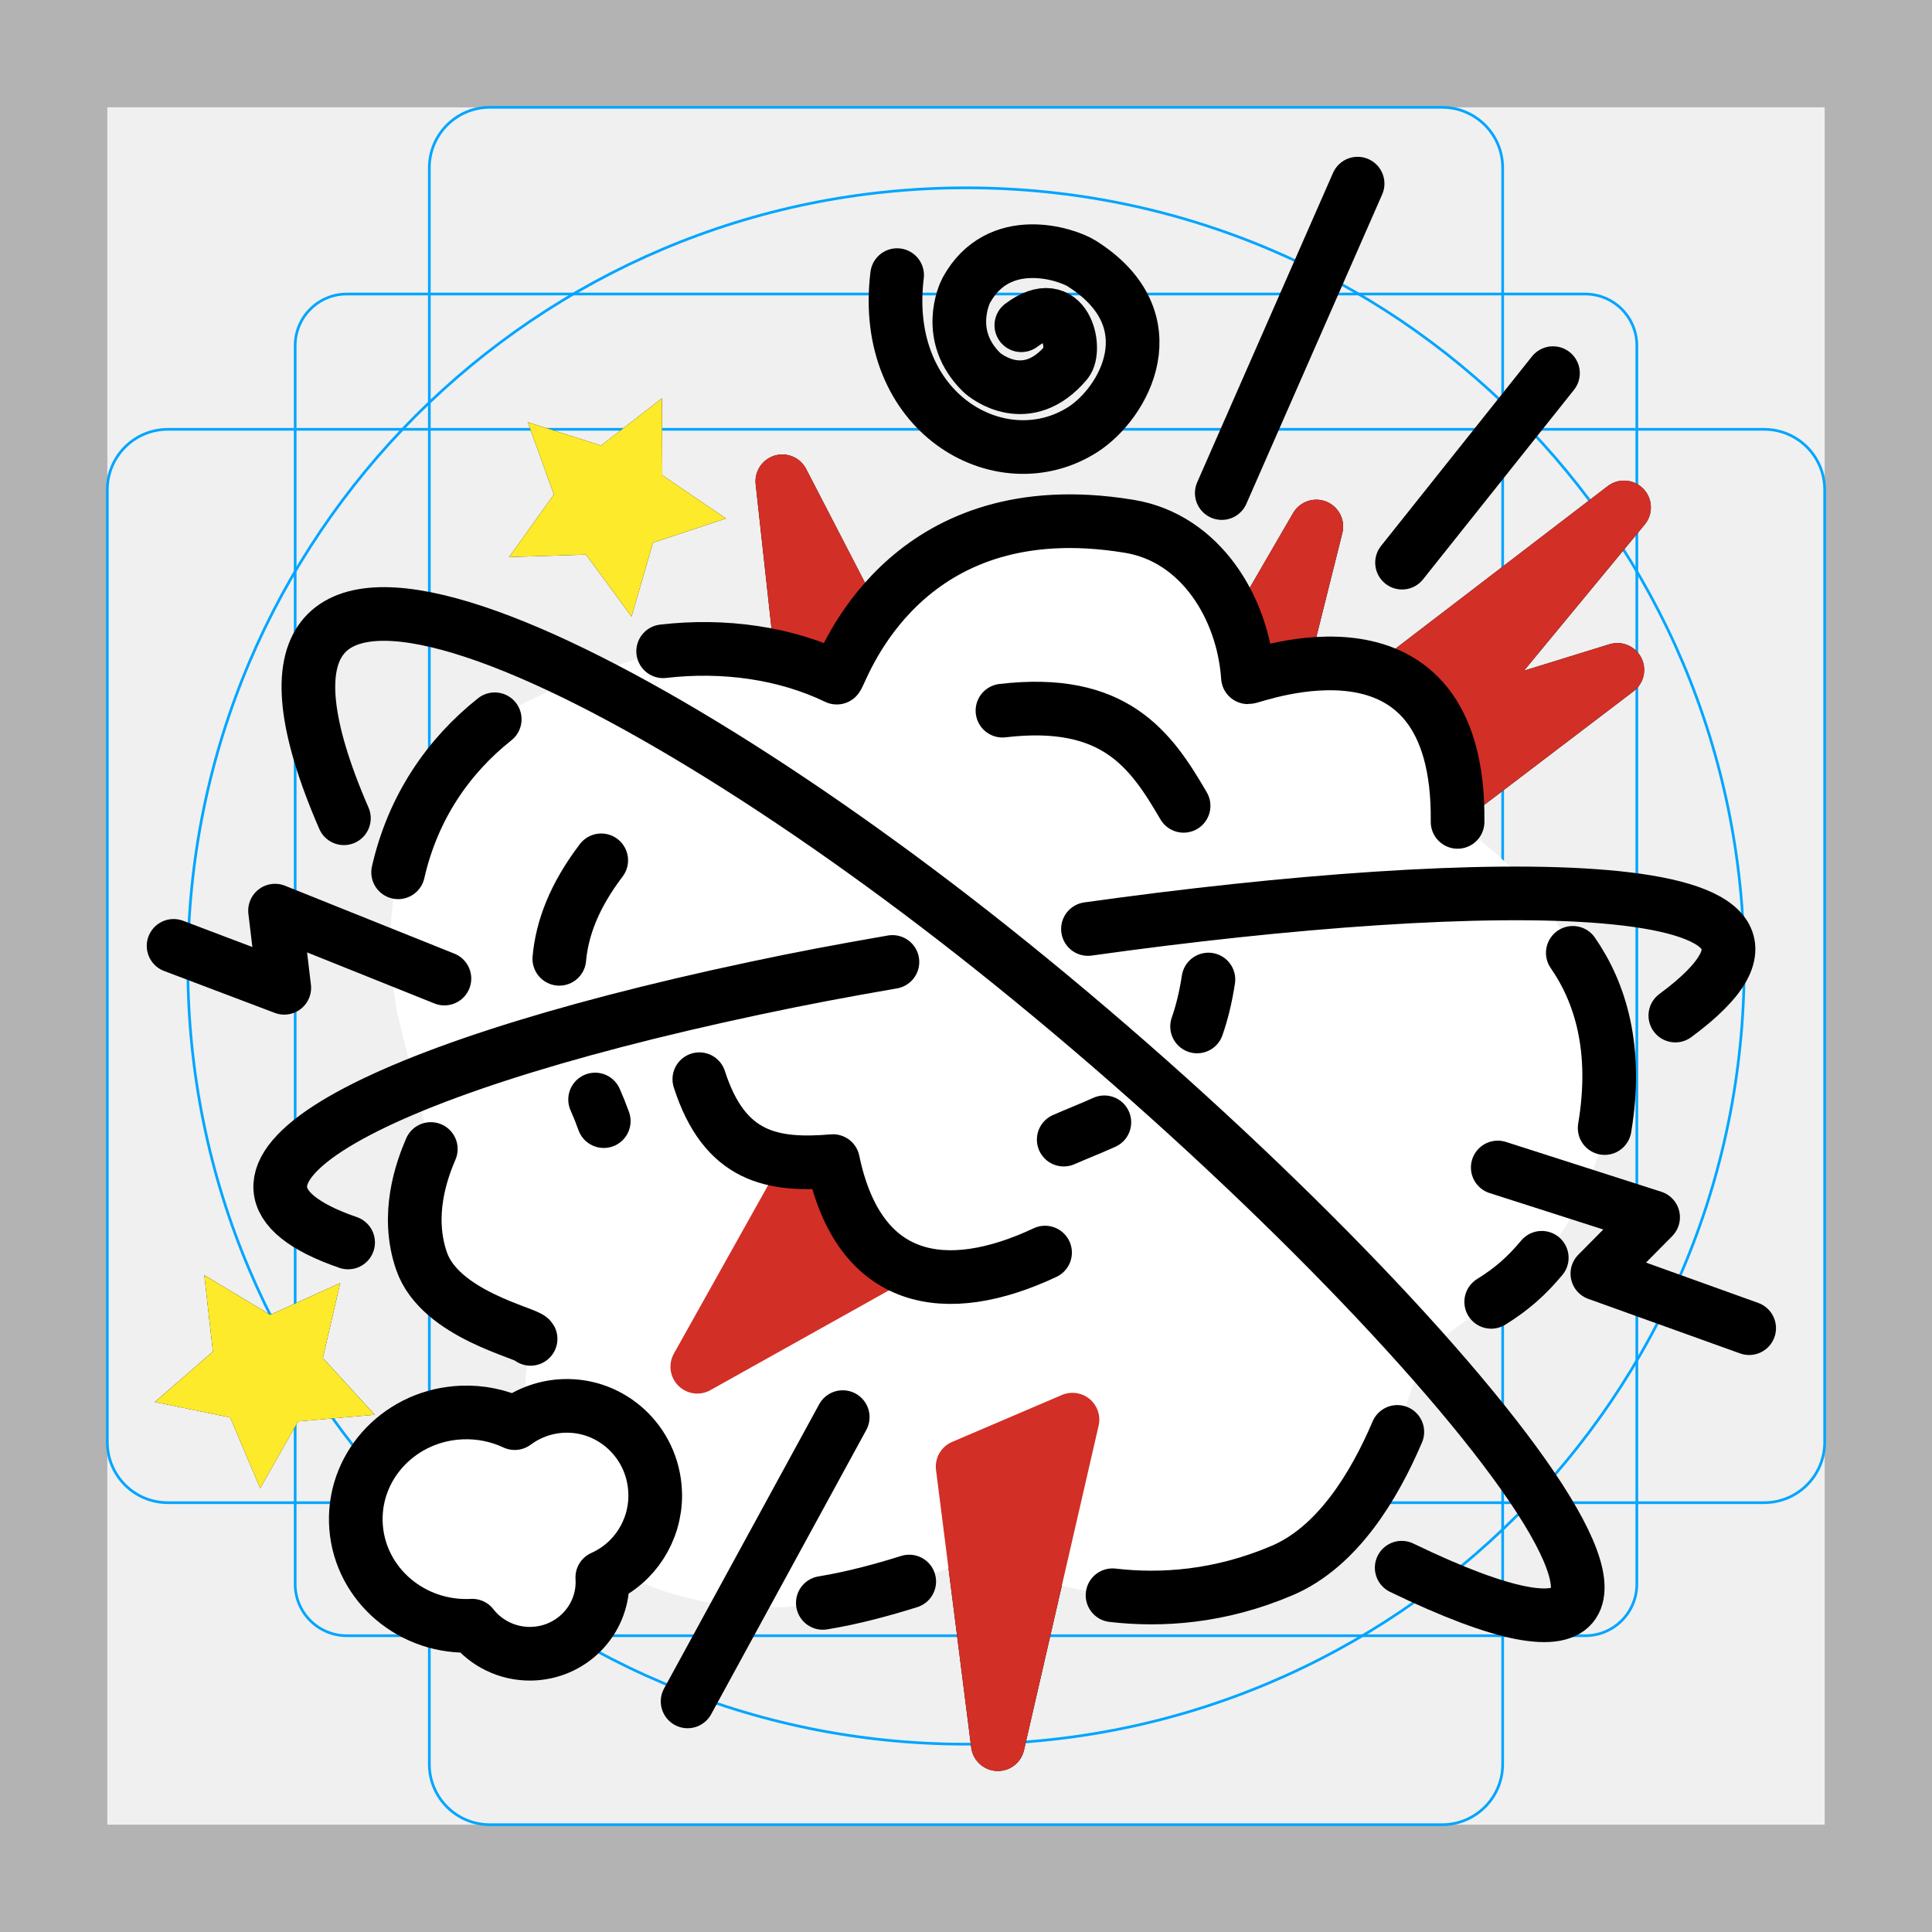
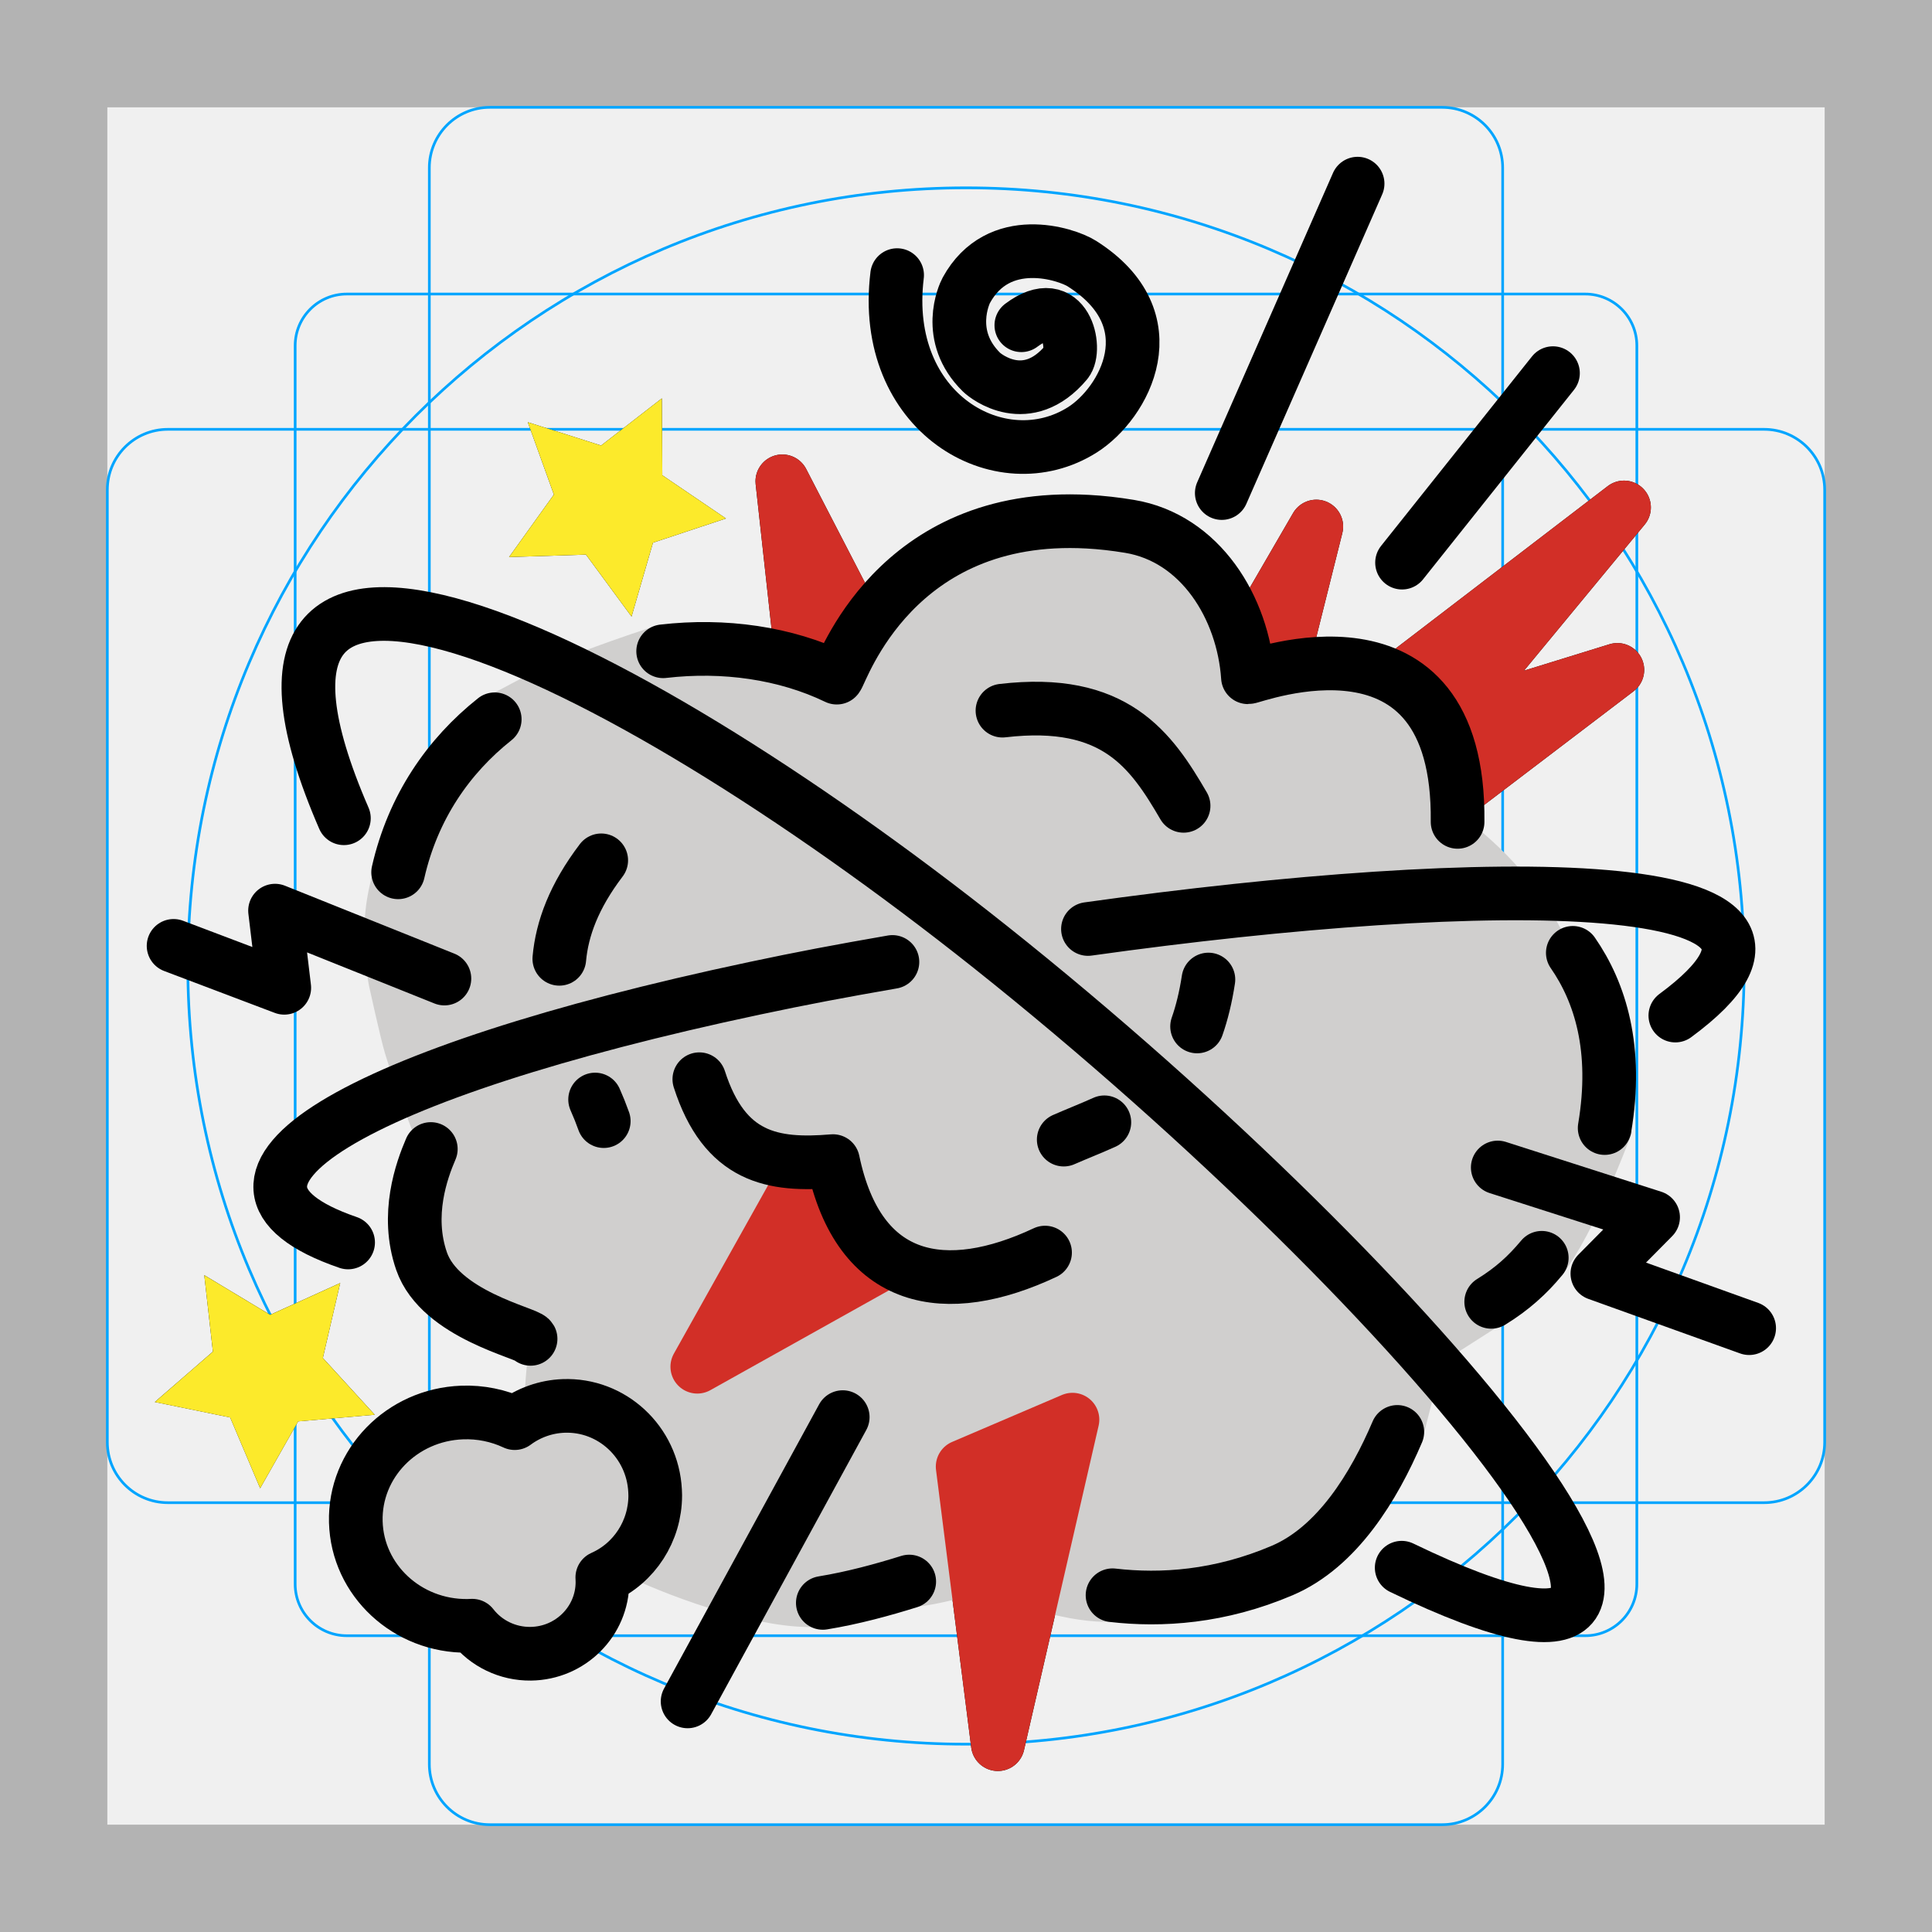
<svg xmlns="http://www.w3.org/2000/svg" id="emoji" version="1.1" viewBox="0 0 72 72">
  <g id="grid">
    <path d="M68,4V68H4V4H68m4-4H0V72H72V0Z" fill="#b3b3b3" />
    <path d="m12.923 10.958h46.154a1.923 1.923 0 0 1 1.923 1.923v46.154a1.923 1.923 0 0 1-1.923 1.923h-46.154a1.923 1.923 0 0 1-1.923-1.923v-46.154a1.923 1.923 0 0 1 1.923-1.923z" fill="none" stroke="#00a5ff" stroke-miterlimit="10" stroke-width=".1" />
    <rect x="16" y="4" width="40" height="64" rx="2.254" fill="none" stroke="#00a5ff" stroke-miterlimit="10" stroke-width=".1" />
    <rect transform="translate(72) rotate(90)" x="16" y="4" width="40" height="64" rx="2.254" fill="none" stroke="#00a5ff" stroke-miterlimit="10" stroke-width=".1" />
    <circle cx="36" cy="36" r="29" fill="none" stroke="#00a5ff" stroke-miterlimit="10" stroke-width=".1" />
  </g>
  <g id="line-supplement" transform="translate(-14.377 15.352)" stroke-linecap="round" stroke-linejoin="round" stroke-width="2">
    <path transform="translate(14.333 -15.198)" d="m14.01 52.569-2.856 0.248-1.415 2.493-1.118-2.64-2.808-0.575 2.165-1.879-0.321-2.849 2.456 1.478 2.61-1.185-0.647 2.793z" />
    <path transform="matrix(.73396 -.67919 -.67919 -.73396 64.464 47.592)" d="m14.01 52.569-2.856 0.248-1.415 2.493-1.118-2.64-2.808-0.575 2.165-1.879-0.321-2.849 2.456 1.478 2.61-1.185-0.647 2.793z" />
    <path transform="translate(14.377 -15.352)" d="m35.875 54.656 1.312 10.344 2.781-12.094z" stroke="#000" stroke-linecap="round" stroke-linejoin="round" stroke-width="2" />
    <path d="m44.208 28.71-3.845 6.872 6.762-3.779" stroke="#000" stroke-linecap="round" stroke-linejoin="round" stroke-width="2" />
    <path d="m44.22 8.851-0.688-6.266 2.812 5.438" stroke="#000" stroke-linecap="round" stroke-linejoin="round" stroke-width="2" />
    <path d="m67.057 9.564 7.843-6.005-6.63 8.026 6.381-1.972-5.805 4.417" stroke="#000" stroke-linecap="round" stroke-linejoin="round" stroke-width="2" />
    <path d="m61.355 7.85 2.077-3.58-1.127 4.508" stroke="#000" stroke-linecap="round" stroke-linejoin="round" stroke-width="2" />
  </g>
  <g id="color" transform="translate(20.56,20.423)">
-     <path d="m-2.121 6.381c-2.814 2.235-4.553 5.89-3.641 10.926l1.258 5.089c-0.339 0.789-0.944 2.449-0.344 4.181 0.69 1.99 3.942 2.678 4.062 2.894l2e-3 2e-3c2.83e-4 8.53e-4 0.002 5e-3 2e-3 0.006v4e-3c-1.47e-4 7.92e-4 2.56e-4 0.005 0 0.006l-2e-3 2e-3c-0.005 0.073-0.502 2.494 0.015 4.371 0.596 2.163 2.297 3.854 3.655 4.49 2.167 1.016 4.624 1.383 7.219 0.959 2.982-0.487 5.981-1.854 6.193-1.735 1.378 0.778 5.806 2.711 10.926 0.527 2.05-0.874 3.421-3.124 4.291-5.165l1.01-3.008 2.487-1.838c2.911-1.798 3.998-5.111 4.228-6.477 0.498-2.957-0.165-5.054-1.187-6.529-1.026-2.248-2.657-3.569-4.294-4.881 0.097-8.381-7.614-5.382-7.811-5.39h-2e-3v-2e-3c-0.178-2.6-1.778-5.184-4.412-5.621-0.543-0.09-1.06-0.147-1.553-0.174l9.3e-5 1.88e-4c-7.207-0.394-9.153 5.554-9.348 5.803-0.002 0.002-0.006 5e-3 -0.008 0.006v2e-3h-4e-3c-1.912-0.922-4.205-1.246-6.468-0.982-2.138 0.617-4.255 1.334-6.277 2.534z" fill="#fff" />
-     <path d="m0.438 31.971a3.292 3.337 0 0 0-1.816 0.641 4.121 3.977 0 0 0-1.959-0.396 4.121 3.977 0 0 0-3.963 4.076 4.121 3.977 0 0 0 4.172 3.875 4.121 3.977 0 0 0 0.166-0.006 2.707 2.674 0 0 0 2.18 1.045 2.707 2.674 0 0 0 2.674-2.674l-0.004-0.137a2.707 2.674 0 0 0-2e-3 -0.033 3.292 3.337 0 0 0 1.973-3.057l-0.006-0.17a3.292 3.337 0 0 0-3.414-3.164z" fill="#fff" />
+     <path d="m-2.121 6.381c-2.814 2.235-5.601 4.888-4.689 9.925 0 0 0.423 1.943 0.599 2.53 0.375 1.249 1.055 2.978 1.055 2.978-0.339 0.789-0.292 3.031 0.308 4.763 0.69 1.99 3.942 2.678 4.062 2.894l2e-3 2e-3c2.83e-4 8.53e-4 0.002 5e-3 2e-3 0.006v4e-3c-1.47e-4 7.92e-4 2.56e-4 0.005 0 0.006l-2e-3 2e-3c-0.005 0.073-0.502 2.494 0.015 4.371 0.596 2.163 2.297 3.854 3.655 4.49 1.781 0.835 4.976 1.973 7.065 1.852 0.452-0.026-0.308-0.818 0.154-0.893 1.505-0.246 2.034 0.229 3.196 0.171 1.14-0.056 2.925-0.648 3.03-0.589 0.638 0.36 2.575 1.098 4.28 1.126 1.976 0.033 3.865-0.744 6.613-1.916 2.05-0.874 3.421-3.124 4.291-5.165l0.974 0.126 0.695-2.722 2.345-1.496-0.517-0.754c0.545-0.337 1.885 2.487 5.228-6.252 0.165-0.432-1.051 0.08-1-0.225 0.498-2.957-0.165-5.054-1.187-6.529-1.026-2.248-2.261-3.616-3.898-4.928 0.097-8.381-8.01-5.335-8.207-5.344h-2e-3v-2e-3c-0.178-2.6-1.778-5.184-4.412-5.621-0.543-0.09-1.06-0.147-1.553-0.174l9.3e-5 1.88e-4c-7.207-0.394-9.153 5.554-9.348 5.803-0.002 0.002-0.006 5e-3 -0.008 0.006v2e-3h-4e-3c-1.912-0.922-4.205-1.246-6.468-0.982-0.518 0.149 0.339-1.147-0.444-0.889-4.38 1.444-4.935 2.01-5.888 2.445-0.618 0.282 0.657 0.62 0.055 0.978z" fill="#d0cfce" />
+     <path d="m0.438 31.971a3.292 3.337 0 0 0-1.816 0.641 4.121 3.977 0 0 0-1.959-0.396 4.121 3.977 0 0 0-3.963 4.076 4.121 3.977 0 0 0 4.172 3.875 4.121 3.977 0 0 0 0.166-0.006 2.707 2.674 0 0 0 2.18 1.045 2.707 2.674 0 0 0 2.674-2.674l-0.004-0.137a2.707 2.674 0 0 0-2e-3 -0.033 3.292 3.337 0 0 0 1.973-3.057l-0.006-0.17a3.292 3.337 0 0 0-3.414-3.164z" fill="#d0cfce" />
    <path transform="translate(-20.604 -20.268)" d="m14.01 52.569-2.856 0.248-1.415 2.493-1.118-2.64-2.808-0.575 2.165-1.879-0.321-2.849 2.456 1.478 2.61-1.185-0.647 2.793z" fill="#fcea2b" />
    <path transform="matrix(.73396 -.67919 -.67919 -.73396 29.527 42.521)" d="m14.01 52.569-2.856 0.248-1.415 2.493-1.118-2.64-2.808-0.575 2.165-1.879-0.321-2.849 2.456 1.478 2.61-1.185-0.647 2.793z" fill="#fcea2b" />
    <path d="m15.315 34.233 1.312 10.344 2.781-12.094z" fill="#d22f27" stroke="#d22f27" stroke-linecap="round" stroke-linejoin="round" stroke-width="2" />
    <path transform="translate(-20.56,-20.423)" d="m29.831 44.062-3.845 6.872 6.762-3.779" fill="#d22f27" stroke="#d22f27" stroke-linecap="round" stroke-linejoin="round" stroke-width="2" />
    <path transform="translate(-20.56,-20.423)" d="m29.844 24.203-0.688-6.266 2.812 5.438" fill="#d22f27" stroke="#d22f27" stroke-linecap="round" stroke-linejoin="round" stroke-width="2" />
    <path d="m32.12 4.493 7.843-6.005-6.63 8.026 6.381-1.972-5.805 4.417" fill="#d22f27" stroke="#d22f27" stroke-linecap="round" stroke-linejoin="round" stroke-width="2" />
    <path d="m26.418 2.779 2.077-3.58-1.127 4.508" fill="#d22f27" stroke="#d22f27" stroke-linecap="round" stroke-linejoin="round" stroke-width="2" />
  </g>
  <g id="line" fill="none" stroke="#000" stroke-linecap="round" stroke-linejoin="round" stroke-width="2">
    <path d="m55.573 48.516c0.799-0.494 1.34-0.992 1.884-1.642m2.344-4.835c0.498-2.957-0.165-5.054-1.187-6.529m-4.294-4.881c0.097-8.381-7.614-5.382-7.811-5.39h-2e-3v-2e-3c-0.178-2.6-1.778-5.184-4.412-5.621-0.543-0.09-1.06-0.147-1.553-0.174l9.3e-5 1.88e-4c-7.207-0.394-9.153 5.554-9.348 5.803-0.002 0.002-0.006 5e-3 -0.008 0.006v2e-3h-4e-3c-1.912-0.922-4.205-1.246-6.468-0.982m-6.277 2.534c-1.726 1.37-3.047 3.274-3.6 5.703m1.218 10.312c-0.339 0.789-0.944 2.449-0.344 4.181 0.69 1.99 3.942 2.678 4.062 2.894m10.891 9.84c1.121-0.183 2.244-0.49 3.22-0.796m7.577 0.511c1.818 0.212 3.998 0.069 6.322-0.922 2.05-0.874 3.421-3.124 4.291-5.165" />
    <path d="m12.816 30.494c-6.03-13.888 9.696-6.65 24.092 4.797 16.134 12.83 30.8 30.607 15.329 23.133m-39.264-12.121c-6.644-2.284 0.276-6.317 15.142-9.471 1.8-0.382 3.165-0.639 5.143-0.983m7.287-1.228c14.891-2.086 29.232-2.189 21.89 3.226" />
    <path d="m37.359 26.484c4.192-0.494 5.539 1.468 6.75 3.547" />
    <path d="m45.034 36.504c-0.102 0.666-0.245 1.244-0.422 1.749m-3.456 3.572c-0.5 0.226-1.012 0.425-1.514 0.645" />
    <path d="m26.062 40.219c0.941 2.928 2.726 3.243 4.981 3.052 0.963 4.626 4.222 5.139 7.903 3.409" />
    <path d="m22.406 32.062c-1.017 1.339-1.461 2.547-1.562 3.67m1.334 5.244c0.179 0.425 0.168 0.382 0.322 0.805" />
    <path d="m20.998 52.395a3.292 3.337 0 0 0-1.816 0.641 4.121 3.977 0 0 0-1.959-0.396 4.121 3.977 0 0 0-3.963 4.076 4.121 3.977 0 0 0 4.172 3.875 4.121 3.977 0 0 0 0.166-0.006 2.707 2.674 0 0 0 2.18 1.045 2.707 2.674 0 0 0 2.674-2.674l-0.004-0.137a2.707 2.674 0 0 0-2e-3 -0.033 3.292 3.337 0 0 0 1.973-3.057l-0.006-0.17a3.292 3.337 0 0 0-3.414-3.164z" />
    <path d="m55.817 43.509 5.789 1.856-2.077 2.099 5.657 2.033" />
    <path d="m6.469 35.25 4.125 1.562-0.344-2.875 6.312 2.531" />
    <path d="m25.625 63.406 5.781-10.594" />
    <path d="m50.594 6.844-5.062 11.531" />
    <path d="m57.875 13.906-5.625 7.062" />
    <path d="m33.433 10.253c-0.631 5.141 3.86 7.691 6.905 5.765 1.556-0.985 3.301-4.097-0.024-6.197-0.574-0.362-3.101-1.195-4.303 0.998-0.076 0.138-0.803 1.705 0.568 3.052 0.168 0.165 1.699 1.371 3.161-0.369 0.4-0.476-0.009-2.637-1.678-1.381" />
  </g>
</svg>
